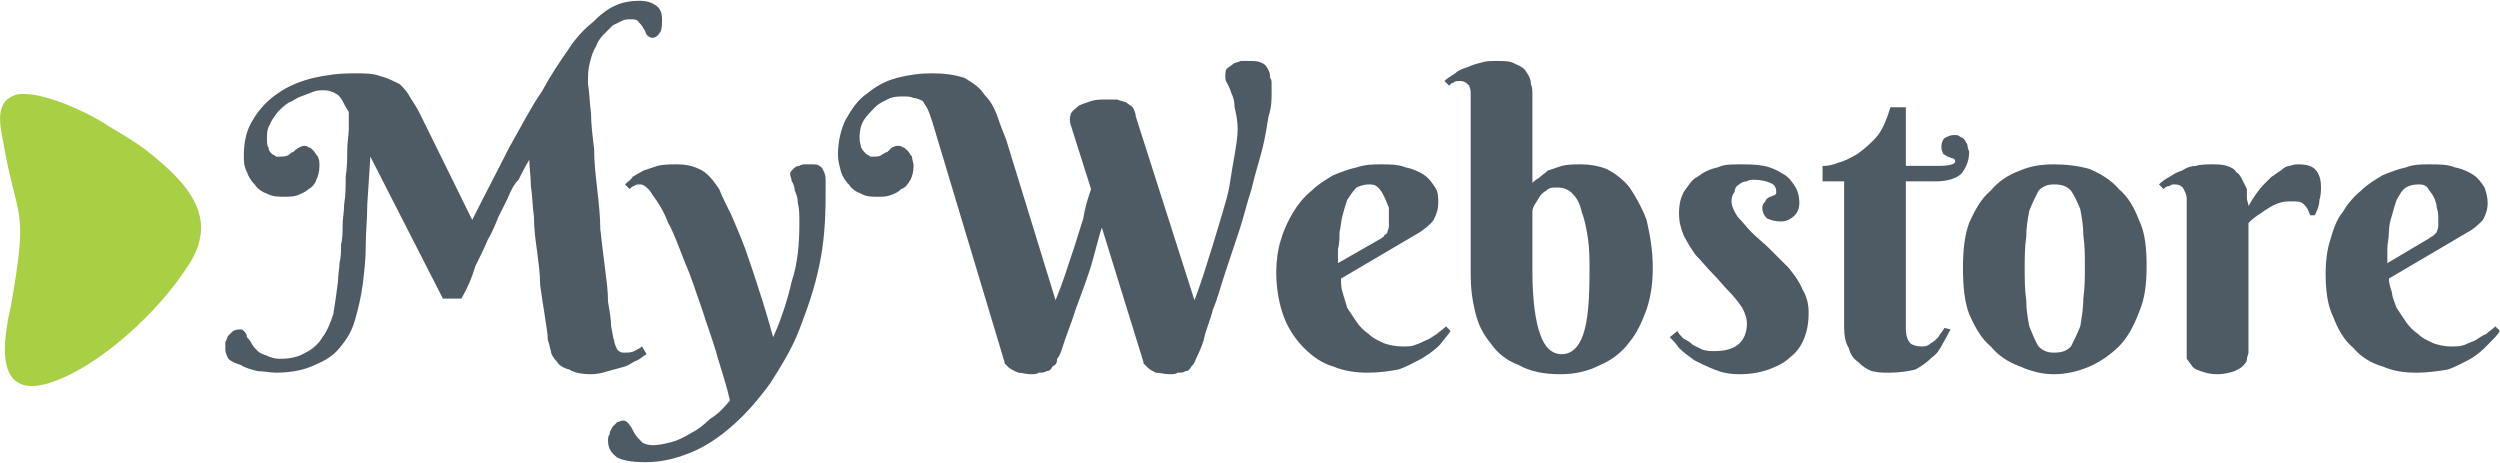
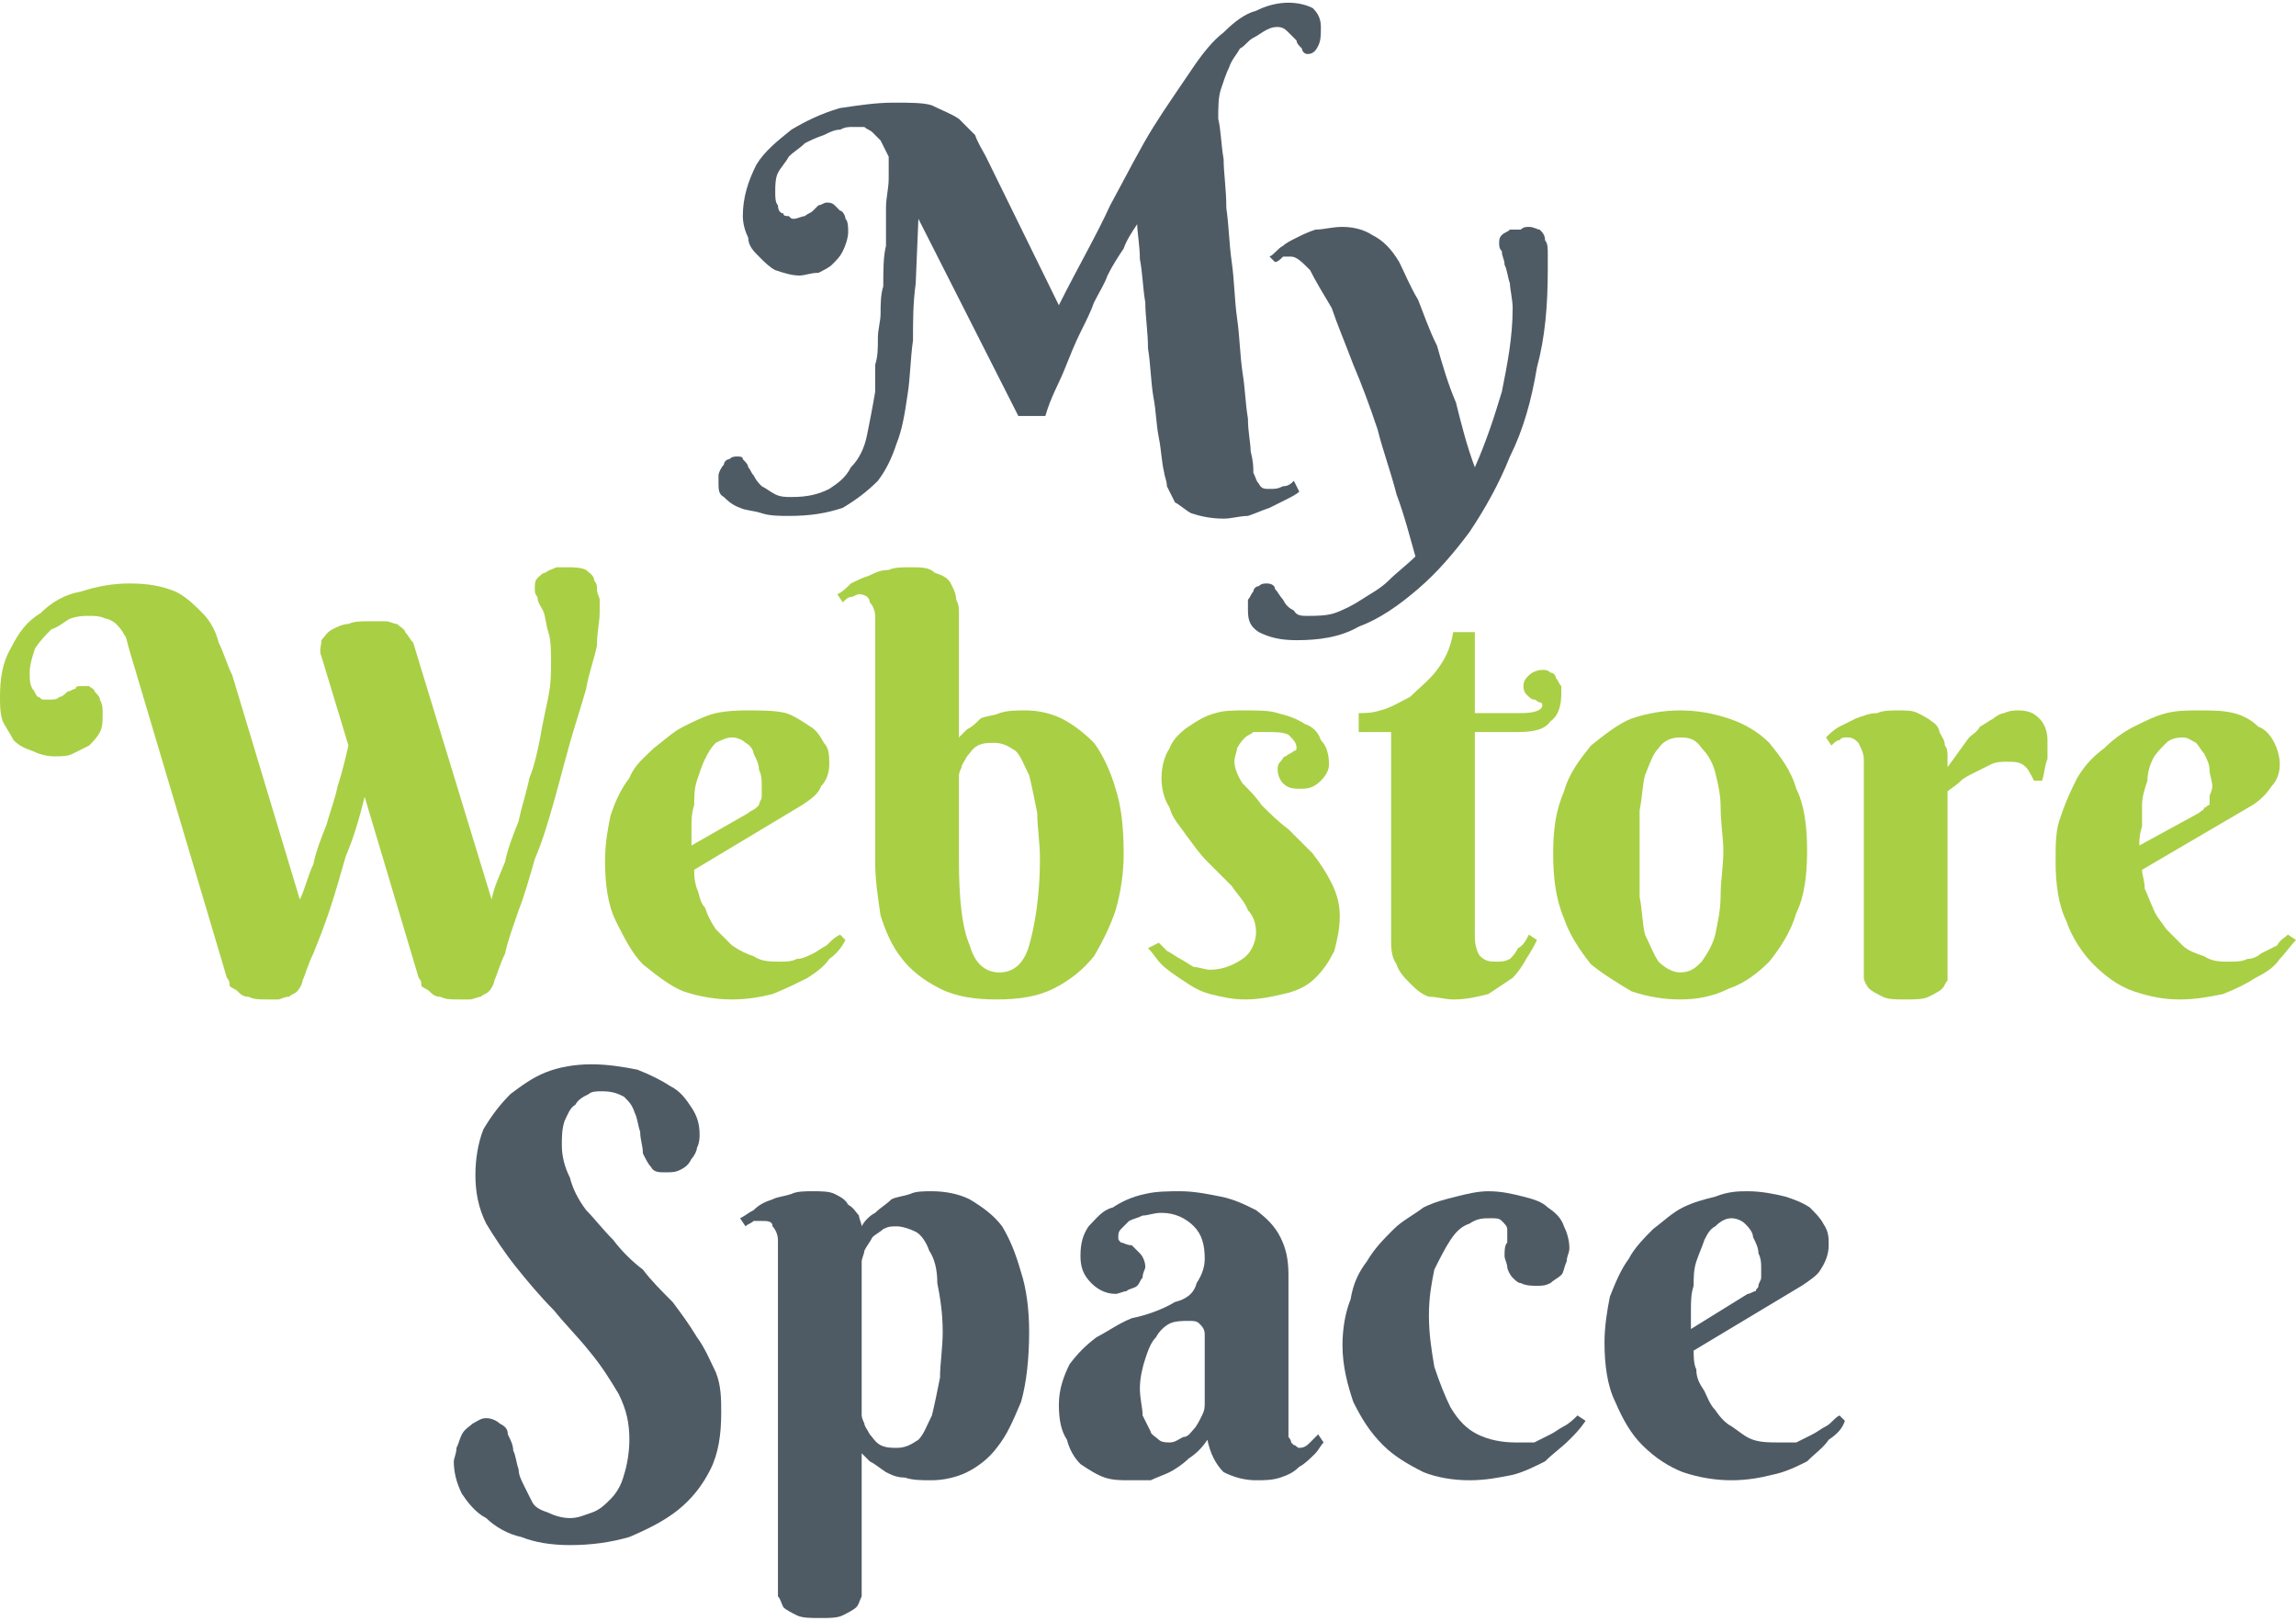
- <svg xmlns="http://www.w3.org/2000/svg" xml:space="preserve" width="162px" height="30px" version="1.1" style="shape-rendering:geometricPrecision; text-rendering:geometricPrecision; image-rendering:optimizeQuality; fill-rule:evenodd; clip-rule:evenodd" viewBox="0 0 1620 299">
+ <svg xmlns="http://www.w3.org/2000/svg" xml:space="preserve" width="85px" height="60px" version="1.1" style="shape-rendering:geometricPrecision; text-rendering:geometricPrecision; image-rendering:optimizeQuality; fill-rule:evenodd; clip-rule:evenodd" viewBox="0 0 850 598">
  <defs>
    <style type="text/css">
   
-     .fil1 {fill:#A9CF45}
+     .fil1 {fill:#A9CF45;fill-rule:nonzero}
    .fil0 {fill:#4F5B64;fill-rule:nonzero}
   
  </style>
  </defs>
  <g id="Layer_x0020_1">
-     <g id="_869618168">
-       <path class="fil0" d="M287 193l-47 -92 -2 31c0,9 -1,18 -1,27 0,9 -1,17 -2,25 -1,8 -3,16 -5,23 -2,7 -5,12 -10,18 -4,5 -9,8 -16,11 -6,3 -15,5 -25,5 -4,0 -8,-1 -12,-1 -4,-1 -8,-2 -11,-4 -3,-1 -6,-2 -8,-4 -1,-2 -2,-4 -2,-6 0,-1 0,-3 0,-5 1,-1 1,-3 2,-4 1,-1 2,-2 3,-3 2,-1 3,-1 5,-1 1,0 1,0 2,1 1,1 2,2 2,4 1,1 2,2 3,4 1,2 2,3 4,5 1,1 3,2 6,3 2,1 5,2 8,2 7,0 12,-1 17,-4 4,-2 8,-5 11,-10 3,-4 5,-9 7,-15 1,-6 2,-13 3,-21 0,-4 1,-9 1,-12 1,-4 1,-8 1,-12 1,-4 1,-8 1,-12 0,-5 1,-9 1,-14 1,-6 1,-12 1,-18 1,-6 1,-12 1,-17 0,-5 1,-10 1,-14 0,-4 0,-8 0,-11 -2,-3 -3,-5 -4,-7 -1,-2 -2,-3 -3,-4 -2,-1 -3,-2 -4,-2 -2,-1 -4,-1 -6,-1 -1,0 -4,0 -6,1 -3,1 -5,2 -8,3 -3,1 -5,3 -8,4 -3,2 -5,4 -7,6 -2,3 -4,5 -5,8 -2,3 -2,6 -2,9 0,3 0,5 1,6 0,2 1,3 2,4 1,1 2,1 3,2 1,0 2,0 2,0 2,0 4,0 6,-1 1,-1 2,-2 3,-2 1,-1 2,-2 4,-3 0,0 2,-1 3,-1 1,0 2,0 3,1 1,0 2,1 3,2 1,1 2,3 3,4 1,2 1,4 1,6 0,4 -1,7 -2,9 -1,3 -3,5 -5,6 -2,2 -5,3 -7,4 -3,1 -6,1 -8,1 -5,0 -8,0 -12,-2 -3,-1 -6,-3 -8,-6 -2,-2 -4,-5 -5,-8 -2,-4 -2,-7 -2,-11 0,-9 2,-17 6,-23 4,-7 10,-13 16,-17 7,-5 15,-8 23,-10 9,-2 17,-3 26,-3 7,0 13,0 18,2 4,1 8,3 12,5 3,3 5,5 7,9 2,3 4,6 6,10l34 69c9,-18 17,-33 24,-47 8,-14 14,-26 21,-36 6,-11 12,-20 17,-27 5,-8 11,-14 16,-18 5,-5 10,-9 15,-11 4,-2 10,-3 15,-3 5,0 8,1 11,3 3,2 4,5 4,9 0,3 0,6 -1,8 -1,2 -3,4 -5,4 -2,0 -3,-1 -4,-2 -1,-2 -1,-3 -2,-4 -1,-2 -2,-3 -3,-4 -1,-2 -3,-2 -6,-2 -1,0 -3,0 -5,1 -2,1 -4,2 -6,3 -2,2 -4,4 -6,6 -2,2 -4,5 -5,8 -2,3 -3,7 -4,11 -1,4 -1,8 -1,13 1,5 1,12 2,19 0,7 1,15 2,23 0,9 1,17 2,26 1,9 2,18 2,26 1,9 2,17 3,25 1,8 2,15 2,22 1,6 2,11 2,16 1,4 1,7 2,9 0,2 1,4 2,6 1,1 2,2 4,2 3,0 5,0 7,-1 2,-1 4,-2 5,-3l3 5c-2,1 -4,3 -6,4 -3,1 -5,3 -8,4 -4,1 -7,2 -11,3 -3,1 -7,2 -11,2 -6,0 -11,-1 -14,-3 -4,-1 -7,-3 -8,-5 -2,-2 -4,-5 -4,-7 -1,-3 -1,-5 -2,-7 0,-4 -1,-9 -2,-16 -1,-6 -2,-13 -3,-20 0,-7 -1,-14 -2,-22 -1,-7 -2,-14 -2,-22 -1,-7 -1,-14 -2,-20 0,-6 -1,-12 -1,-17 -3,5 -5,9 -7,13 -3,3 -5,7 -7,12 -2,4 -4,8 -6,12 -2,5 -4,10 -7,15 -2,5 -5,11 -8,17 -2,7 -5,14 -9,21l-12 0z" />
-       <path id="1" class="fil0" d="M535 126c0,16 -1,31 -4,45 -3,15 -8,29 -13,42 -5,13 -12,24 -19,35 -8,11 -16,20 -24,27 -9,8 -18,14 -28,18 -10,4 -19,6 -29,6 -8,0 -14,-1 -18,-3 -4,-3 -6,-6 -6,-11 0,-1 0,-3 1,-4 0,-2 1,-3 2,-5 1,-1 2,-2 3,-3 1,0 2,-1 4,-1 1,0 3,1 4,3 1,1 2,3 3,5 1,2 3,4 5,6 1,1 4,2 7,2 4,0 8,-1 12,-2 4,-1 8,-3 13,-6 4,-2 8,-5 12,-9 5,-3 9,-7 13,-12 -2,-9 -5,-18 -8,-28 -3,-11 -7,-21 -10,-31 -4,-11 -7,-21 -11,-30 -4,-10 -7,-19 -11,-26 -3,-8 -7,-14 -10,-18 -3,-5 -6,-7 -8,-7 -2,0 -3,0 -4,1 -1,0 -2,1 -3,2l-3 -3c2,-2 4,-3 5,-5 2,-1 5,-3 7,-4 3,-1 6,-2 9,-3 4,-1 8,-1 13,-1 5,0 10,1 14,3 5,2 9,7 13,13 2,5 5,11 8,17 3,7 6,14 9,22 3,9 6,17 9,27 3,9 6,19 9,30 5,-11 9,-23 12,-36 4,-12 5,-25 5,-38 0,-5 0,-9 -1,-13 0,-3 -1,-6 -2,-8 0,-2 -1,-5 -2,-6 0,-2 -1,-3 -1,-5 0,-1 1,-2 2,-3 1,-1 2,-2 4,-2 1,-1 3,-1 4,-1 2,0 3,0 4,0 2,0 4,0 5,1 2,1 2,2 3,4 1,2 1,4 1,6 0,3 0,6 0,9z" />
-       <path id="2" class="fil0" d="M684 194c2,-5 4,-10 6,-16 2,-6 4,-12 6,-18 2,-6 4,-13 6,-19 1,-7 3,-13 5,-19l-13 -41c-1,-3 -1,-5 0,-8 1,-2 3,-3 5,-5 2,-1 5,-2 8,-3 3,-1 6,-1 9,-1 3,0 5,0 8,0 2,1 4,1 6,2 1,1 3,2 4,3 1,2 2,4 2,6l38 119c2,-5 4,-11 6,-17 2,-6 4,-13 6,-19 2,-7 4,-13 6,-20 2,-7 4,-13 5,-20 1,-6 2,-13 3,-18 1,-6 2,-12 2,-17 0,-5 -1,-10 -2,-14 0,-4 -1,-7 -2,-9 -1,-3 -2,-5 -3,-7 -1,-1 -1,-3 -1,-4 0,-2 0,-4 1,-5 1,-1 3,-2 4,-3 1,-1 3,-1 5,-2 1,0 3,0 5,0 3,0 6,0 8,1 3,1 4,3 5,5 1,2 1,3 1,5 1,1 1,2 1,4 0,1 0,2 0,3 0,2 0,3 0,3 0,4 0,9 -2,15 -1,6 -2,13 -4,21 -2,8 -5,17 -7,26 -3,9 -5,18 -8,27 -3,9 -6,18 -9,27 -3,9 -5,17 -8,24 -2,8 -5,14 -6,20 -2,6 -4,10 -5,12 -1,3 -2,4 -3,5 -1,2 -2,3 -4,3 -1,1 -3,1 -5,1 -1,1 -3,1 -5,1 -4,0 -6,-1 -9,-1 -2,-1 -4,-2 -5,-3 -1,-1 -2,-2 -3,-3 0,-2 -1,-3 -1,-4l-26 -84c-3,9 -5,19 -8,28 -3,9 -6,17 -9,25 -2,7 -5,14 -7,20 -2,6 -3,10 -5,12 0,3 -1,4 -3,5 -1,2 -2,3 -4,3 -1,1 -3,1 -5,1 -1,1 -3,1 -5,1 -3,0 -6,-1 -8,-1 -3,-1 -4,-2 -6,-3 -1,-1 -2,-2 -3,-3 0,-2 -1,-3 -1,-4l-46 -153c-1,-3 -2,-6 -3,-8 -1,-2 -2,-3 -3,-5 -2,-1 -4,-2 -6,-2 -2,-1 -4,-1 -7,-1 -2,0 -5,0 -8,1 -4,2 -7,3 -10,6 -2,2 -5,5 -7,8 -2,3 -3,7 -3,12 0,3 1,5 1,6 1,2 2,3 3,4 1,1 2,1 3,2 1,0 1,0 2,0 2,0 4,0 5,-1 2,-1 3,-2 4,-2 1,-1 2,-2 3,-3 1,0 2,-1 3,-1 2,0 3,0 4,1 1,0 2,1 3,2 1,1 2,3 3,4 0,2 1,4 1,6 0,4 -1,7 -2,9 -2,3 -3,5 -6,6 -2,2 -4,3 -7,4 -3,1 -5,1 -8,1 -4,0 -8,0 -11,-2 -3,-1 -6,-3 -8,-6 -2,-2 -4,-5 -5,-8 -1,-4 -2,-7 -2,-11 0,-9 2,-17 5,-23 4,-7 8,-13 14,-17 6,-5 12,-8 19,-10 8,-2 15,-3 23,-3 8,0 15,1 21,3 5,3 10,6 13,11 4,4 6,8 8,13 2,6 4,11 6,16l32 104z" />
-       <path id="3" class="fil0" d="M869 180c0,3 0,6 1,9 1,3 2,7 3,10 2,3 4,6 6,9 2,3 5,6 8,8 3,3 6,4 10,6 3,1 7,2 12,2 3,0 6,0 8,-1 3,-1 5,-2 7,-3 3,-1 5,-3 7,-4 2,-2 4,-3 6,-5l3 3c-2,3 -4,5 -7,9 -3,3 -7,6 -12,9 -4,2 -9,5 -15,7 -6,1 -12,2 -20,2 -7,0 -15,-1 -22,-4 -7,-2 -13,-6 -19,-12 -5,-5 -10,-12 -13,-20 -3,-8 -5,-18 -5,-29 0,-7 1,-15 3,-21 2,-7 5,-13 8,-18 3,-5 7,-10 12,-14 4,-4 9,-7 14,-10 5,-2 10,-4 15,-5 6,-2 11,-2 16,-2 6,0 11,0 16,2 5,1 9,3 12,5 3,2 5,5 7,8 2,3 2,6 2,10 0,4 -1,7 -3,11 -2,3 -6,6 -9,8l-51 30zm26 -26c1,-1 2,-1 2,-2 1,-1 2,-1 2,-2 0,-1 1,-2 1,-4 0,-1 0,-3 0,-5 0,-2 0,-4 0,-7 -1,-2 -2,-5 -3,-7 -1,-2 -2,-4 -4,-6 -2,-2 -4,-2 -6,-2 -3,0 -6,1 -8,2 -2,2 -4,5 -6,8 -1,3 -2,6 -3,10 -1,3 -1,7 -2,11 0,4 0,7 -1,11 0,3 0,6 0,9l28 -16z" />
-       <path id="4" class="fil0" d="M1030 175c0,-7 0,-14 -1,-21 -1,-6 -2,-12 -4,-17 -1,-5 -3,-9 -6,-12 -3,-3 -6,-4 -10,-4 -3,0 -5,0 -7,2 -2,1 -4,3 -5,5 -1,2 -2,3 -3,5 -1,2 -1,3 -1,4l0 38c0,19 2,33 5,41 3,9 8,13 14,13 6,0 11,-4 14,-13 3,-9 4,-22 4,-41zm-77 -114c0,-2 0,-4 -1,-6 -2,-2 -3,-3 -6,-3 -2,0 -3,0 -4,1 -1,0 -2,1 -3,2l-3 -3c2,-2 4,-3 7,-5 2,-2 5,-3 8,-4 2,-1 5,-2 9,-3 3,-1 6,-1 10,-1 5,0 9,0 12,2 3,1 6,3 7,5 2,3 3,5 3,8 1,2 1,4 1,7l0 57c1,-1 2,-2 4,-3 2,-2 4,-3 6,-5 3,-1 6,-2 9,-3 4,-1 8,-1 13,-1 5,0 11,1 16,3 6,3 11,7 15,12 4,6 8,13 11,21 2,9 4,19 4,31 0,9 -1,18 -4,27 -3,8 -6,15 -11,21 -5,7 -12,12 -19,15 -8,4 -16,6 -26,6 -11,0 -20,-2 -27,-6 -8,-3 -14,-8 -18,-14 -5,-6 -8,-12 -10,-20 -2,-8 -3,-16 -3,-25l0 -116z" />
-       <path id="5" class="fil0" d="M1137 116c-2,0 -4,0 -5,1 -2,0 -4,1 -5,2 -2,1 -3,3 -3,5 -1,1 -2,3 -2,6 0,3 2,7 4,10 3,3 6,7 9,10 4,4 8,7 12,11 4,4 8,8 12,12 4,5 7,9 9,14 3,5 4,10 4,15 0,7 -1,12 -3,17 -2,5 -5,9 -9,12 -4,4 -9,6 -14,8 -6,2 -12,3 -19,3 -6,0 -11,-1 -16,-3 -5,-2 -9,-4 -13,-6 -4,-3 -7,-5 -10,-8 -2,-3 -4,-5 -6,-7l5 -4c1,2 2,3 4,5 2,1 4,2 6,4 2,1 4,2 6,3 3,1 5,1 8,1 6,0 11,-1 15,-4 4,-3 6,-8 6,-14 0,-3 -1,-6 -3,-10 -2,-3 -5,-7 -8,-10 -4,-4 -7,-8 -11,-12 -4,-4 -7,-8 -11,-12 -3,-4 -6,-9 -8,-13 -2,-5 -3,-9 -3,-14 0,-6 1,-10 3,-14 3,-4 5,-8 9,-10 4,-3 8,-5 13,-6 4,-2 9,-2 14,-2 6,0 11,0 16,1 5,1 9,3 12,5 4,2 6,5 8,8 2,3 3,7 3,11 0,3 -1,6 -3,8 -3,3 -6,4 -9,4 -4,0 -7,-1 -9,-2 -2,-2 -3,-4 -3,-7 0,-2 1,-3 2,-4 0,-1 1,-2 3,-3 1,0 2,-1 3,-1 1,-1 1,-1 1,-2 0,-3 -1,-5 -4,-6 -2,-1 -6,-2 -10,-2z" />
-       <path id="6" class="fil0" d="M1235 117l0 95c0,5 1,8 3,10 1,1 4,2 7,2 2,0 4,0 6,-2 2,-1 3,-2 5,-4 1,-2 3,-4 4,-6l4 1c-2,3 -3,6 -5,9 -2,4 -4,7 -7,9 -3,3 -7,6 -11,8 -4,1 -10,2 -17,2 -3,0 -7,0 -11,-1 -3,-1 -6,-3 -9,-6 -3,-2 -5,-5 -6,-9 -2,-3 -3,-8 -3,-13l0 -95 -14 0 0 -10c2,0 5,0 10,-2 4,-1 8,-3 13,-6 4,-3 9,-7 13,-12 3,-4 6,-11 8,-18l10 0 0 38 21 0c7,0 11,-1 11,-3 0,-1 -1,-2 -2,-2 -1,0 -2,-1 -3,-1 -1,-1 -2,-1 -3,-2 0,-1 -1,-2 -1,-4 0,-3 1,-5 2,-6 2,-1 4,-2 6,-2 2,0 3,0 4,1 2,1 2,1 3,2 1,2 2,3 2,4 0,2 1,3 1,4 0,6 -2,10 -5,14 -3,3 -9,5 -16,5l-20 0z" />
-       <path id="7" class="fil0" d="M1272 173c0,-11 1,-21 4,-29 4,-9 8,-16 14,-21 5,-6 11,-10 19,-13 7,-3 14,-4 22,-4 8,0 16,1 23,3 7,3 14,7 19,13 6,5 10,12 13,20 4,8 5,18 5,30 0,11 -1,21 -5,30 -3,8 -7,16 -13,22 -5,5 -12,10 -19,13 -7,3 -15,5 -23,5 -8,0 -15,-2 -22,-5 -8,-3 -14,-7 -19,-13 -6,-5 -10,-12 -14,-21 -3,-8 -4,-18 -4,-30zm79 -1c0,-7 0,-13 -1,-20 0,-6 -1,-12 -2,-17 -2,-5 -4,-9 -6,-12 -3,-3 -6,-4 -11,-4 -4,0 -7,1 -10,4 -2,4 -4,8 -6,13 -1,5 -2,11 -2,17 -1,7 -1,14 -1,20 0,7 0,14 1,21 0,6 1,12 2,17 2,5 4,10 6,13 3,3 6,4 10,4 5,0 8,-1 11,-4 2,-4 4,-8 6,-13 1,-6 2,-12 2,-18 1,-7 1,-14 1,-21z" />
-       <path id="8" class="fil0" d="M1457 133c3,-5 6,-10 10,-14 2,-2 3,-3 5,-5 2,-1 4,-3 6,-4 2,-2 4,-3 6,-3 2,-1 4,-1 6,-1 4,0 8,1 10,3 3,3 4,7 4,12 0,2 0,5 -1,8 0,3 -1,6 -3,10l-3 0c-1,-3 -2,-5 -4,-7 -2,-2 -4,-2 -8,-2 -3,0 -5,0 -8,1 -3,1 -5,2 -8,4 -2,1 -4,3 -6,4 -3,2 -5,4 -6,5l0 84c0,1 -1,3 -1,4 0,2 -1,3 -3,5 -1,1 -3,2 -5,3 -3,1 -7,2 -11,2 -5,0 -8,-1 -11,-2 -3,-1 -5,-2 -6,-4 -1,-1 -2,-3 -3,-4 0,-2 0,-3 0,-4l0 -100c0,-2 -1,-4 -2,-6 -1,-2 -3,-3 -6,-3 -1,0 -2,0 -3,1 -2,0 -3,1 -4,2l-3 -3c2,-2 5,-4 7,-5 3,-2 5,-3 8,-4 3,-2 6,-3 9,-3 3,-1 7,-1 11,-1 3,0 6,0 9,1 3,1 5,2 6,4 2,1 3,3 4,5 1,2 2,4 3,6 0,2 0,4 0,6 0,2 1,3 1,5z" />
-       <path id="9" class="fil0" d="M1548 180c0,3 1,6 2,9 0,3 2,7 3,10 2,3 4,6 6,9 2,3 5,6 8,8 3,3 6,4 10,6 3,1 7,2 11,2 4,0 6,0 9,-1 2,-1 5,-2 7,-3 2,-1 4,-3 7,-4 2,-2 4,-3 6,-5l3 3c-2,3 -4,5 -8,9 -3,3 -6,6 -11,9 -4,2 -9,5 -15,7 -6,1 -13,2 -20,2 -8,0 -15,-1 -22,-4 -7,-2 -14,-6 -19,-12 -6,-5 -10,-12 -13,-20 -4,-8 -5,-18 -5,-29 0,-7 1,-15 3,-21 2,-7 4,-13 8,-18 3,-5 7,-10 12,-14 4,-4 9,-7 14,-10 5,-2 10,-4 15,-5 5,-2 10,-2 15,-2 7,0 12,0 17,2 5,1 9,3 12,5 3,2 5,5 7,8 1,3 2,6 2,10 0,4 -1,7 -3,11 -3,3 -6,6 -10,8l-51 30zm26 -26c1,-1 2,-1 3,-2 1,-1 1,-1 2,-2 0,-1 1,-2 1,-4 0,-1 0,-3 0,-5 0,-2 0,-4 -1,-7 0,-2 -1,-5 -2,-7 -1,-2 -3,-4 -4,-6 -2,-2 -4,-2 -6,-2 -4,0 -6,1 -8,2 -3,2 -4,5 -6,8 -1,3 -2,6 -3,10 -1,3 -2,7 -2,11 0,4 -1,7 -1,11 0,3 0,6 0,9l27 -16z" />
-       <path class="fil1" d="M10 61c-12,4 -11,16 -8,30 9,53 17,40 5,107 -5,22 -11,60 24,50 33,-10 72,-47 90,-75 23,-33 -1,-56 -26,-76 -8,-6 -15,-10 -25,-16 -10,-7 -44,-24 -60,-20z" />
-     </g>
+     <path class="fil0" d="M377 153l-37 -73 -1 24c-1,7 -1,14 -1,21 -1,7 -1,14 -2,20 -1,7 -2,13 -4,18 -2,6 -4,10 -7,14 -4,4 -8,7 -13,10 -6,2 -12,3 -20,3 -3,0 -7,0 -10,-1 -3,-1 -6,-1 -8,-2 -3,-1 -5,-3 -6,-4 -2,-1 -2,-3 -2,-5 0,-1 0,-2 0,-3 0,-1 1,-3 2,-4 0,-1 1,-2 2,-2 1,-1 2,-1 3,-1 1,0 2,0 2,1 1,1 2,2 2,3 1,1 1,2 2,3 1,2 2,3 3,4 2,1 3,2 5,3 2,1 4,1 6,1 6,0 10,-1 14,-3 3,-2 6,-4 8,-8 3,-3 5,-7 6,-12 1,-5 2,-10 3,-16 0,-4 0,-7 0,-10 1,-3 1,-6 1,-10 0,-3 1,-6 1,-9 0,-3 0,-7 1,-10 0,-6 0,-11 1,-15 0,-5 0,-9 0,-14 0,-4 1,-7 1,-11 0,-3 0,-6 0,-8 -1,-2 -2,-4 -3,-6 -1,-1 -2,-2 -3,-3 -1,-1 -2,-1 -3,-2 -1,0 -3,0 -4,0 -2,0 -3,0 -5,1 -2,0 -4,1 -6,2 -3,1 -5,2 -7,3 -2,2 -4,3 -6,5 -1,2 -3,4 -4,6 -1,2 -1,5 -1,7 0,2 0,4 1,5 0,2 1,3 2,3 0,1 1,1 2,1 1,1 1,1 2,1 1,0 3,-1 4,-1 1,-1 2,-1 3,-2 1,-1 1,-1 2,-2 1,0 2,-1 3,-1 1,0 2,0 3,1 0,0 1,1 2,2 1,0 2,2 2,3 1,1 1,3 1,5 0,2 -1,5 -2,7 -1,2 -2,3 -4,5 -1,1 -3,2 -5,3 -3,0 -5,1 -7,1 -3,0 -6,-1 -9,-2 -2,-1 -4,-3 -6,-5 -2,-2 -4,-4 -4,-7 -1,-2 -2,-5 -2,-8 0,-7 2,-13 5,-19 3,-5 8,-9 13,-13 5,-3 11,-6 18,-8 7,-1 13,-2 20,-2 6,0 11,0 14,1 4,2 7,3 10,5 2,2 4,4 6,6 1,3 3,6 4,8l27 55c7,-14 14,-26 19,-37 6,-11 11,-21 16,-29 5,-8 10,-15 14,-21 4,-6 8,-11 12,-14 4,-4 8,-7 12,-8 4,-2 8,-3 12,-3 4,0 7,1 9,2 2,2 3,4 3,7 0,3 0,5 -1,7 -1,2 -2,3 -4,3 -1,0 -2,-1 -2,-2 -1,-1 -2,-2 -2,-3 -1,-1 -2,-2 -3,-3 -1,-1 -2,-2 -4,-2 -1,0 -2,0 -4,1 -2,1 -3,2 -5,3 -2,1 -3,3 -5,4 -1,2 -3,4 -4,7 -1,2 -2,5 -3,8 -1,3 -1,7 -1,11 1,4 1,9 2,15 0,5 1,11 1,18 1,7 1,13 2,20 1,7 1,14 2,21 1,7 1,13 2,20 1,6 1,11 2,17 0,5 1,9 1,12 1,4 1,6 1,8 1,2 1,3 2,4 1,2 2,2 4,2 2,0 3,0 5,-1 2,0 3,-1 4,-2l2 4c-1,1 -3,2 -5,3 -2,1 -4,2 -6,3 -3,1 -5,2 -8,3 -3,0 -6,1 -9,1 -5,0 -9,-1 -12,-2 -2,-1 -4,-3 -6,-4 -1,-2 -2,-4 -3,-6 0,-2 -1,-4 -1,-5 -1,-4 -1,-8 -2,-13 -1,-5 -1,-10 -2,-15 -1,-6 -1,-12 -2,-18 0,-6 -1,-12 -1,-17 -1,-6 -1,-11 -2,-16 0,-5 -1,-10 -1,-13 -2,3 -4,6 -5,9 -2,3 -4,6 -6,10 -1,3 -3,6 -5,10 -1,3 -3,7 -5,11 -2,4 -4,9 -6,14 -2,5 -5,10 -7,17l-10 0z" />
+     <path id="1" class="fil0" d="M573 99c0,13 -1,25 -4,36 -2,12 -5,23 -10,33 -4,10 -9,19 -15,28 -6,8 -12,15 -19,21 -7,6 -14,11 -22,14 -7,4 -15,5 -23,5 -6,0 -10,-1 -14,-3 -3,-2 -4,-4 -4,-8 0,-1 0,-2 0,-4 1,-1 1,-2 2,-3 0,-1 1,-2 2,-2 1,-1 2,-1 3,-1 2,0 3,1 3,2 1,1 2,3 3,4 1,2 2,3 4,4 1,2 3,2 5,2 3,0 7,0 10,-1 3,-1 7,-3 10,-5 3,-2 7,-4 10,-7 3,-3 7,-6 10,-9 -2,-7 -4,-15 -7,-23 -2,-8 -5,-16 -7,-24 -3,-9 -6,-17 -9,-24 -3,-8 -6,-15 -8,-21 -3,-5 -6,-10 -8,-14 -3,-3 -5,-5 -7,-5 -1,0 -2,0 -3,0 -1,1 -2,2 -3,2l-2 -2c2,-1 3,-3 5,-4 1,-1 3,-2 5,-3 2,-1 4,-2 7,-3 3,0 6,-1 10,-1 4,0 8,1 11,3 4,2 7,5 10,10 2,4 4,9 7,14 2,5 4,11 7,17 2,7 4,14 7,21 2,8 4,16 7,24 4,-9 7,-18 10,-28 2,-10 4,-20 4,-31 0,-3 -1,-7 -1,-9 -1,-3 -1,-5 -2,-7 0,-2 -1,-3 -1,-5 -1,-1 -1,-2 -1,-3 0,-1 0,-2 1,-3 1,-1 2,-1 3,-2 1,0 3,0 4,0 1,-1 2,-1 3,-1 2,0 3,1 4,1 1,1 2,2 2,4 1,1 1,3 1,5 0,2 0,4 0,6z" />
+     <path id="2" class="fil1" d="M111 332c2,-4 3,-9 5,-13 1,-5 3,-10 5,-15 1,-4 3,-9 4,-14 2,-6 3,-11 4,-15l-10 -33c-1,-2 0,-4 0,-6 1,-1 2,-3 4,-4 2,-1 4,-2 6,-2 2,-1 5,-1 7,-1 3,0 5,0 7,0 1,0 3,1 4,1 1,1 3,2 3,3 1,1 2,3 3,4l29 95c1,-5 3,-9 5,-14 1,-5 3,-10 5,-15 1,-5 3,-11 4,-16 2,-5 3,-10 4,-15 1,-6 2,-10 3,-15 1,-5 1,-9 1,-13 0,-4 0,-8 -1,-11 -1,-3 -1,-6 -2,-8 -1,-2 -2,-3 -2,-5 -1,-1 -1,-2 -1,-3 0,-2 0,-3 1,-4 1,-1 2,-2 3,-2 1,-1 2,-1 4,-2 1,0 2,0 4,0 2,0 5,0 7,1 1,1 3,2 3,4 1,1 1,2 1,3 0,2 1,3 1,4 0,1 0,2 0,3 0,1 0,1 0,2 0,3 -1,7 -1,12 -1,5 -3,10 -4,16 -2,7 -4,13 -6,20 -2,7 -4,15 -6,22 -2,7 -4,14 -7,21 -2,7 -4,14 -6,19 -2,6 -4,11 -5,16 -2,4 -3,8 -4,10 0,1 -1,3 -2,4 -1,1 -2,1 -3,2 -1,0 -3,1 -4,1 -2,0 -3,0 -4,0 -3,0 -5,0 -7,-1 -2,0 -3,-1 -4,-2 -1,-1 -2,-1 -3,-2 0,-1 0,-2 -1,-3l-20 -67c-2,8 -4,15 -7,22 -2,7 -4,14 -6,20 -2,6 -4,11 -6,16 -2,4 -3,8 -4,10 0,1 -1,3 -2,4 -1,1 -2,1 -3,2 -2,0 -3,1 -4,1 -2,0 -3,0 -4,0 -3,0 -5,0 -7,-1 -2,0 -3,-1 -4,-2 -1,-1 -2,-1 -3,-2 0,-1 0,-2 -1,-3l-36 -121c-1,-3 -1,-5 -2,-6 -1,-2 -2,-3 -3,-4 -1,-1 -3,-2 -4,-2 -2,-1 -4,-1 -6,-1 -2,0 -4,0 -7,1 -2,1 -4,3 -7,4 -2,2 -4,4 -6,7 -1,3 -2,6 -2,9 0,3 0,4 1,6 1,1 1,2 2,3 1,0 1,1 2,1 1,0 2,0 2,0 2,0 3,0 4,-1 1,0 2,-1 3,-2 1,0 2,-1 3,-1 0,-1 1,-1 2,-1 1,0 2,0 3,0 1,1 2,1 2,2 1,1 2,2 2,3 1,2 1,3 1,5 0,3 0,5 -1,7 -1,2 -3,4 -4,5 -2,1 -4,2 -6,3 -2,1 -4,1 -7,1 -3,0 -6,-1 -8,-2 -3,-1 -5,-2 -7,-4 -1,-2 -3,-5 -4,-7 -1,-3 -1,-6 -1,-9 0,-7 1,-13 4,-18 3,-6 6,-10 11,-13 4,-4 9,-7 15,-8 6,-2 12,-3 18,-3 7,0 12,1 17,3 4,2 7,5 10,8 3,3 5,7 6,11 2,4 3,8 5,12l25 83z" />
+     <path id="3" class="fil1" d="M257 321c0,2 0,4 1,7 1,2 1,5 3,7 1,3 2,5 4,8 2,2 4,4 6,6 3,2 5,3 8,4 3,2 6,2 10,2 2,0 4,0 6,-1 2,0 4,-1 6,-2 2,-1 3,-2 5,-3 2,-2 3,-3 5,-4l2 2c-1,2 -3,5 -6,7 -2,3 -5,5 -8,7 -4,2 -8,4 -13,6 -4,1 -9,2 -15,2 -6,0 -12,-1 -18,-3 -5,-2 -10,-6 -15,-10 -4,-4 -7,-10 -10,-16 -3,-6 -4,-14 -4,-22 0,-7 1,-12 2,-17 2,-6 4,-10 7,-14 2,-5 6,-8 9,-11 4,-3 7,-6 11,-8 4,-2 8,-4 12,-5 5,-1 9,-1 12,-1 5,0 10,0 14,1 3,1 6,3 9,5 2,1 4,4 5,6 2,2 2,5 2,8 0,3 -1,6 -3,8 -1,3 -4,5 -7,7l-40 24zm20 -21c1,-1 2,-1 3,-2 0,0 1,-1 1,-1 0,-1 1,-2 1,-3 0,-1 0,-2 0,-4 0,-2 0,-4 -1,-6 0,-2 -1,-4 -2,-6 0,-1 -1,-3 -3,-4 -1,-1 -3,-2 -5,-2 -2,0 -4,1 -6,2 -2,2 -3,4 -4,6 -1,2 -2,5 -3,8 -1,3 -1,6 -1,9 -1,3 -1,6 -1,8 0,3 0,5 0,7l21 -12z" />
+     <path id="4" class="fil1" d="M385 317c0,-6 -1,-12 -1,-17 -1,-5 -2,-10 -3,-14 -2,-4 -3,-7 -5,-9 -3,-2 -5,-3 -8,-3 -2,0 -4,0 -6,1 -2,1 -3,3 -4,4 -1,2 -2,3 -2,4 -1,2 -1,3 -1,3l0 31c0,14 1,25 4,32 2,7 6,10 11,10 5,0 9,-3 11,-10 2,-7 4,-18 4,-32zm-61 -90c0,-2 -1,-4 -2,-5 0,-2 -2,-3 -4,-3 -1,0 -2,1 -3,1 -1,0 -2,1 -3,2l-2 -3c2,-1 3,-2 5,-4 2,-1 4,-2 7,-3 2,-1 4,-2 7,-2 2,-1 5,-1 8,-1 4,0 7,0 9,2 3,1 5,2 6,4 1,2 2,4 2,6 1,2 1,3 1,5l0 46c1,-1 2,-2 3,-3 2,-1 3,-2 5,-4 2,-1 5,-1 7,-2 3,-1 6,-1 10,-1 4,0 9,1 13,3 4,2 8,5 12,9 3,4 6,10 8,17 2,6 3,14 3,24 0,7 -1,14 -3,21 -2,6 -5,12 -8,17 -4,5 -9,9 -15,12 -6,3 -13,4 -21,4 -8,0 -15,-1 -21,-4 -6,-3 -11,-7 -14,-11 -4,-5 -6,-10 -8,-16 -1,-7 -2,-13 -2,-20l0 -91z" />
+     <path id="5" class="fil1" d="M469 270c-2,0 -3,0 -5,0 -1,1 -2,1 -3,2 -1,1 -2,2 -3,4 0,1 -1,3 -1,5 0,2 1,5 3,8 2,2 5,5 7,8 3,3 6,6 10,9 3,3 6,6 9,9 3,4 5,7 7,11 2,4 3,8 3,12 0,5 -1,9 -2,13 -2,4 -4,7 -7,10 -3,3 -7,5 -12,6 -4,1 -9,2 -14,2 -5,0 -9,-1 -13,-2 -4,-1 -7,-3 -10,-5 -3,-2 -6,-4 -8,-6 -2,-2 -3,-4 -5,-6l4 -2c1,1 2,2 3,3 2,1 3,2 5,3 2,1 3,2 5,3 2,0 4,1 6,1 5,0 9,-2 12,-4 3,-2 5,-6 5,-10 0,-3 -1,-6 -3,-8 -1,-3 -4,-6 -6,-9 -3,-3 -6,-6 -9,-9 -3,-3 -5,-6 -8,-10 -2,-3 -5,-6 -6,-10 -2,-3 -3,-7 -3,-11 0,-4 1,-8 3,-11 1,-3 4,-6 7,-8 3,-2 6,-4 10,-5 3,-1 7,-1 11,-1 5,0 9,0 12,1 4,1 7,2 10,4 3,1 5,3 6,6 2,2 3,5 3,9 0,2 -1,4 -3,6 -2,2 -4,3 -7,3 -3,0 -5,0 -7,-2 -1,-1 -2,-3 -2,-5 0,-1 0,-2 1,-3 1,-1 1,-2 2,-2 1,-1 2,-1 3,-2 0,0 1,0 1,-1 0,-2 -1,-3 -3,-5 -2,-1 -5,-1 -8,-1z" />
+     <path id="6" class="fil1" d="M546 270l0 76c0,3 1,6 2,7 2,2 4,2 6,2 2,0 3,0 5,-1 1,-1 2,-2 3,-4 2,-1 3,-3 4,-5l3 2c-1,2 -2,4 -4,7 -1,2 -3,5 -5,7 -3,2 -6,4 -9,6 -4,1 -8,2 -13,2 -3,0 -6,-1 -9,-1 -3,-1 -5,-3 -7,-5 -2,-2 -4,-4 -5,-7 -2,-3 -2,-6 -2,-10l0 -76 -12 0 0 -7c2,0 5,0 8,-1 4,-1 7,-3 11,-5 3,-3 7,-6 10,-10 3,-4 5,-8 6,-14l8 0 0 30 17 0c5,0 8,-1 8,-3 0,0 0,-1 -1,-1 -1,0 -1,-1 -2,-1 -1,0 -2,-1 -3,-2 0,0 -1,-1 -1,-3 0,-2 1,-3 2,-4 1,-1 3,-2 5,-2 1,0 2,0 3,1 1,0 2,1 2,2 1,1 1,2 2,3 0,1 0,2 0,3 0,4 -1,8 -4,10 -2,3 -6,4 -12,4l-16 0z" />
+     <path id="7" class="fil1" d="M575 315c0,-9 1,-16 4,-23 2,-7 6,-12 10,-17 5,-4 10,-8 15,-10 6,-2 12,-3 18,-3 6,0 12,1 18,3 6,2 11,5 15,9 4,5 8,10 10,17 3,6 4,14 4,23 0,9 -1,17 -4,23 -2,7 -6,13 -10,18 -4,4 -9,8 -15,10 -6,3 -12,4 -18,4 -6,0 -12,-1 -18,-3 -5,-3 -10,-6 -15,-10 -4,-5 -8,-11 -10,-17 -3,-7 -4,-15 -4,-24zm63 -1c0,-5 -1,-10 -1,-16 0,-5 -1,-9 -2,-13 -1,-4 -3,-7 -5,-9 -2,-3 -4,-4 -8,-4 -3,0 -6,1 -8,4 -2,2 -3,5 -5,10 -1,4 -1,8 -2,13 0,5 0,11 0,16 0,6 0,11 0,16 1,5 1,10 2,14 2,4 3,7 5,10 2,2 5,4 8,4 4,0 6,-2 8,-4 2,-3 4,-6 5,-10 1,-5 2,-9 2,-15 0,-5 1,-10 1,-16z" />
+     <path id="8" class="fil1" d="M721 283c3,-4 5,-7 8,-11 1,-1 3,-2 4,-4 2,-1 3,-2 5,-3 1,-1 3,-2 4,-2 2,-1 4,-1 5,-1 4,0 6,1 8,3 2,2 3,5 3,8 0,3 0,5 0,7 -1,2 -1,5 -2,8l-3 0c-1,-2 -2,-4 -3,-5 -2,-2 -4,-2 -7,-2 -2,0 -4,0 -6,1 -2,1 -4,2 -6,3 -2,1 -4,2 -5,3 -2,2 -4,3 -5,4l0 66c0,1 0,2 0,4 -1,1 -1,2 -2,3 -1,1 -3,2 -5,3 -2,1 -5,1 -9,1 -3,0 -6,0 -8,-1 -2,-1 -4,-2 -5,-3 -1,-1 -2,-3 -2,-4 0,-1 0,-2 0,-3l0 -78c0,-2 -1,-4 -2,-6 -1,-1 -2,-2 -4,-2 -2,0 -2,0 -3,1 -1,0 -2,1 -3,2l-2 -3c1,-1 3,-3 5,-4 2,-1 4,-2 6,-3 3,-1 5,-2 8,-2 2,-1 5,-1 8,-1 3,0 5,0 7,1 2,1 4,2 5,3 2,1 3,3 3,4 1,2 2,3 2,5 1,1 1,3 1,4 0,2 0,3 0,4z" />
+     <path id="9" class="fil1" d="M793 321c0,2 1,4 1,7 1,2 2,5 3,7 1,3 3,5 5,8 2,2 4,4 6,6 2,2 5,3 8,4 3,2 6,2 9,2 3,0 5,0 7,-1 2,0 4,-1 5,-2 2,-1 4,-2 6,-3 1,-2 3,-3 4,-4l3 2c-2,2 -4,5 -6,7 -2,3 -5,5 -9,7 -3,2 -7,4 -12,6 -5,1 -10,2 -16,2 -6,0 -11,-1 -17,-3 -6,-2 -11,-6 -15,-10 -4,-4 -8,-10 -10,-16 -3,-6 -4,-14 -4,-22 0,-7 0,-12 2,-17 2,-6 4,-10 6,-14 3,-5 6,-8 10,-11 3,-3 7,-6 11,-8 4,-2 8,-4 12,-5 4,-1 8,-1 12,-1 5,0 9,0 13,1 4,1 7,3 9,5 3,1 5,4 6,6 1,2 2,5 2,8 0,3 -1,6 -3,8 -2,3 -4,5 -7,7l-41 24zm21 -21c1,-1 2,-1 2,-2 1,0 1,-1 2,-1 0,-1 0,-2 0,-3 0,-1 1,-2 1,-4 0,-2 -1,-4 -1,-6 0,-2 -1,-4 -2,-6 -1,-1 -2,-3 -3,-4 -2,-1 -3,-2 -5,-2 -3,0 -5,1 -6,2 -2,2 -4,4 -5,6 -1,2 -2,5 -2,8 -1,3 -2,6 -2,9 0,3 0,6 0,8 -1,3 -1,5 -1,7l22 -12z" />
+     <path id="10" class="fil0" d="M211 561c3,0 5,-1 8,-2 3,-1 5,-3 7,-5 2,-2 4,-5 5,-9 1,-3 2,-8 2,-13 0,-6 -1,-11 -4,-17 -3,-5 -6,-10 -11,-16 -4,-5 -9,-10 -13,-15 -5,-5 -10,-11 -14,-16 -4,-5 -8,-11 -11,-16 -3,-6 -4,-12 -4,-18 0,-6 1,-12 3,-17 3,-5 6,-9 10,-13 4,-3 8,-6 13,-8 5,-2 11,-3 17,-3 6,0 12,1 17,2 5,2 9,4 12,6 4,2 6,5 8,8 2,3 3,6 3,10 0,1 0,3 -1,5 0,1 -1,3 -2,4 -1,2 -2,3 -4,4 -2,1 -3,1 -6,1 -2,0 -4,0 -5,-2 -1,-1 -2,-3 -3,-5 0,-3 -1,-5 -1,-8 -1,-3 -1,-5 -2,-7 -1,-3 -2,-4 -4,-6 -2,-1 -4,-2 -8,-2 -2,0 -4,0 -5,1 -2,1 -4,2 -5,4 -2,1 -3,4 -4,6 -1,3 -1,6 -1,9 0,4 1,8 3,12 1,4 3,8 6,12 3,3 6,7 10,11 3,4 7,8 11,11 3,4 7,8 11,12 3,4 6,8 9,13 3,4 5,9 7,13 2,5 2,10 2,15 0,8 -1,15 -4,21 -3,6 -7,11 -12,15 -5,4 -11,7 -18,10 -7,2 -14,3 -22,3 -7,0 -13,-1 -18,-3 -5,-1 -10,-4 -13,-7 -4,-2 -7,-6 -9,-9 -2,-4 -3,-8 -3,-12 0,-1 1,-3 1,-5 1,-2 1,-3 2,-5 1,-2 3,-3 4,-4 2,-1 3,-2 5,-2 2,0 4,1 5,2 2,1 3,2 3,4 1,2 2,4 2,6 1,2 1,4 2,7 0,2 1,4 2,6 1,2 2,4 3,6 1,2 3,3 6,4 2,1 5,2 8,2z" />
+     <path id="11" class="fil0" d="M288 458c0,-2 -1,-4 -2,-5 0,-2 -2,-2 -4,-2 -1,0 -2,0 -3,0 -1,1 -2,1 -3,2l-2 -3c2,-1 3,-2 5,-3 2,-2 4,-3 7,-4 2,-1 4,-1 7,-2 2,-1 5,-1 8,-1 3,0 6,0 8,1 2,1 4,2 5,4 2,1 3,3 4,4 0,1 1,3 1,4 1,-2 3,-4 5,-5 2,-2 4,-3 6,-5 2,-1 4,-1 7,-2 2,-1 5,-1 8,-1 5,0 10,1 14,3 5,3 9,6 12,10 3,5 5,10 7,17 2,6 3,14 3,22 0,10 -1,19 -3,26 -3,7 -5,12 -9,17 -3,4 -7,7 -11,9 -4,2 -9,3 -13,3 -4,0 -7,0 -10,-1 -3,0 -5,-1 -7,-2 -3,-2 -4,-3 -6,-4 -1,-1 -2,-2 -3,-3l0 50c0,1 0,2 0,3 -1,2 -1,3 -2,4 -1,1 -3,2 -5,3 -2,1 -5,1 -8,1 -4,0 -7,0 -9,-1 -2,-1 -4,-2 -5,-3 -1,-2 -1,-3 -2,-4 0,-1 0,-2 0,-3l0 -129zm31 65c0,0 0,1 1,3 0,1 1,2 2,4 1,1 2,3 4,4 2,1 4,1 6,1 3,0 5,-1 8,-3 2,-2 3,-5 5,-9 1,-4 2,-9 3,-14 0,-5 1,-11 1,-17 0,-7 -1,-13 -2,-18 0,-5 -1,-9 -3,-12 -1,-3 -3,-6 -5,-7 -2,-1 -5,-2 -7,-2 -2,0 -3,0 -5,1 -1,1 -3,2 -4,3 -1,2 -2,3 -3,5 0,1 -1,3 -1,4l0 57z" />
+     <path id="12" class="fil0" d="M446 493c0,-2 -1,-3 -2,-4 -1,-1 -2,-1 -4,-1 -2,0 -5,0 -7,1 -2,1 -4,3 -5,5 -2,2 -3,5 -4,8 -1,3 -2,7 -2,11 0,4 1,7 1,10 1,2 2,4 3,6 0,1 2,2 3,3 1,1 3,1 4,1 2,0 3,-1 5,-2 2,0 3,-2 4,-3 1,-1 2,-3 3,-5 1,-2 1,-3 1,-5l0 -25zm-16 -45c-3,0 -5,1 -7,1 -2,1 -3,1 -5,2 -1,1 -2,2 -3,3 -1,1 -1,2 -1,3 0,1 0,1 1,2 1,0 2,1 4,1 1,1 2,2 3,3 1,1 2,3 2,5 0,1 -1,2 -1,4 -1,1 -1,2 -2,3 -1,1 -3,1 -4,2 -1,0 -3,1 -4,1 -4,0 -7,-2 -9,-4 -3,-3 -4,-6 -4,-10 0,-5 1,-8 3,-11 3,-3 5,-6 9,-7 3,-2 7,-4 12,-5 4,-1 9,-1 13,-1 5,0 10,1 15,2 5,1 9,3 13,5 4,3 7,6 9,10 2,4 3,8 3,14l0 57c0,1 0,2 0,3 0,0 1,1 1,2 0,0 1,1 1,1 1,0 1,1 2,1 2,0 3,-1 4,-2 1,-1 2,-2 3,-3l2 3c-1,1 -2,3 -3,4 -2,2 -4,4 -6,5 -2,2 -4,3 -7,4 -3,1 -6,1 -9,1 -4,0 -8,-1 -12,-3 -3,-3 -5,-7 -6,-12 -2,3 -4,5 -7,7 -2,2 -5,4 -7,5 -2,1 -5,2 -7,3 -3,0 -5,0 -8,0 -3,0 -6,0 -9,-1 -3,-1 -6,-3 -9,-5 -2,-2 -4,-5 -5,-9 -2,-3 -3,-7 -3,-13 0,-6 2,-11 4,-15 3,-4 6,-7 10,-10 4,-2 8,-5 13,-7 5,-1 11,-3 16,-6 4,-1 7,-3 8,-7 2,-3 3,-6 3,-9 0,-5 -1,-9 -4,-12 -3,-3 -7,-5 -12,-5z" />
+     <path id="13" class="fil0" d="M569 475c-2,0 -4,0 -6,-1 -1,0 -2,-1 -3,-2 -1,-1 -2,-3 -2,-4 0,-1 -1,-3 -1,-4 0,-2 0,-4 1,-5 0,-2 0,-4 0,-5 0,-1 -1,-2 -2,-3 -1,-1 -2,-1 -4,-1 -3,0 -5,0 -8,2 -3,1 -5,3 -7,6 -2,3 -4,7 -6,11 -1,5 -2,10 -2,17 0,7 1,13 2,19 2,6 4,11 6,15 3,5 6,8 10,10 4,2 9,3 14,3 2,0 5,0 7,0 2,-1 4,-2 6,-3 2,-1 3,-2 5,-3 2,-1 4,-3 5,-4l3 2c-2,3 -4,5 -6,7 -3,3 -6,5 -9,8 -4,2 -8,4 -12,5 -5,1 -10,2 -16,2 -6,0 -12,-1 -17,-3 -6,-3 -11,-6 -15,-10 -5,-5 -8,-10 -11,-16 -2,-6 -4,-13 -4,-21 0,-6 1,-12 3,-17 1,-6 3,-10 6,-14 3,-5 6,-8 10,-12 3,-3 7,-5 11,-8 4,-2 8,-3 12,-4 4,-1 8,-2 12,-2 5,0 9,1 13,2 4,1 7,2 9,4 3,2 5,4 6,7 1,2 2,5 2,8 0,2 -1,3 -1,5 -1,2 -1,4 -2,5 -1,1 -3,2 -4,3 -2,1 -3,1 -5,1z" />
+     <path id="14" class="fil0" d="M627 499c0,2 0,5 1,7 0,3 1,5 3,8 1,2 2,5 4,7 2,3 4,5 6,6 3,2 5,4 8,5 3,1 6,1 10,1 2,0 4,0 6,0 2,-1 4,-2 6,-3 2,-1 3,-2 5,-3 2,-1 3,-3 5,-4l2 2c-1,3 -3,5 -6,7 -2,3 -5,5 -8,8 -4,2 -8,4 -13,5 -4,1 -9,2 -15,2 -6,0 -12,-1 -18,-3 -5,-2 -10,-5 -15,-10 -4,-4 -7,-9 -10,-16 -3,-6 -4,-14 -4,-22 0,-6 1,-12 2,-17 2,-5 4,-10 7,-14 2,-4 6,-8 9,-11 4,-3 7,-6 11,-8 4,-2 8,-3 12,-4 5,-2 9,-2 12,-2 5,0 10,1 14,2 3,1 6,2 9,4 2,2 4,4 5,6 2,3 2,5 2,8 0,3 -1,6 -3,9 -1,2 -4,4 -7,6l-40 24zm20 -21c1,0 2,-1 3,-1 0,-1 1,-1 1,-2 0,-1 1,-2 1,-3 0,-1 0,-2 0,-4 0,-1 0,-3 -1,-5 0,-2 -1,-4 -2,-6 0,-2 -2,-4 -3,-5 -1,-1 -3,-2 -5,-2 -2,0 -4,1 -6,3 -2,1 -3,3 -4,5 -1,3 -2,5 -3,8 -1,3 -1,6 -1,9 -1,3 -1,6 -1,9 0,2 0,5 0,7l21 -13z" />
  </g>
</svg>
